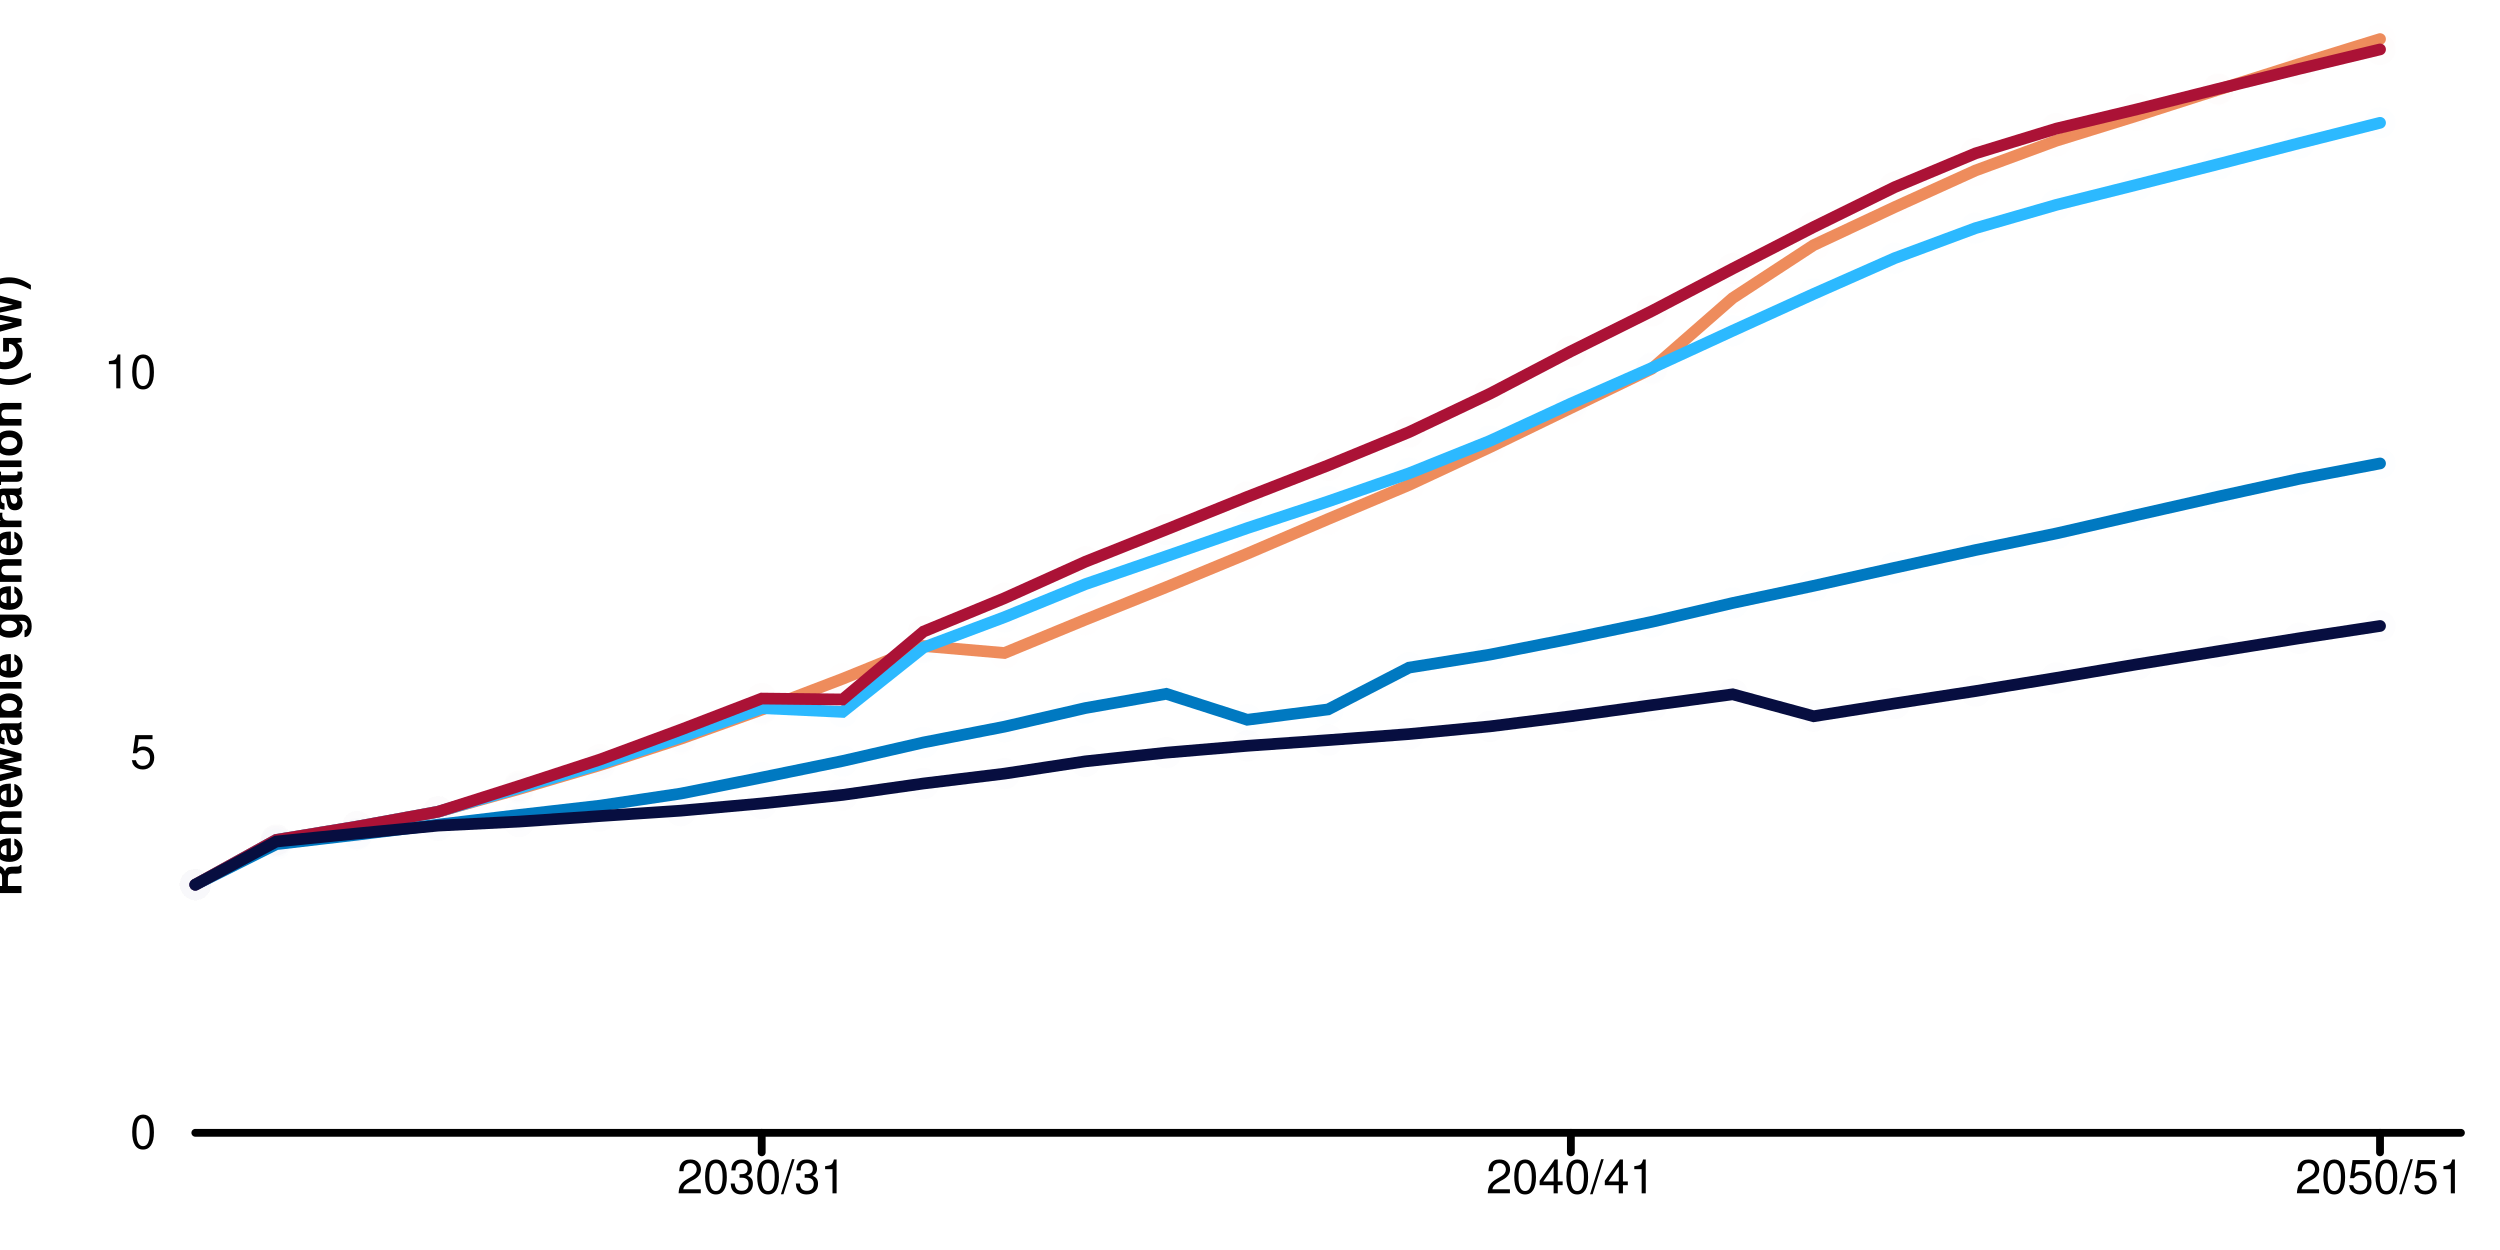
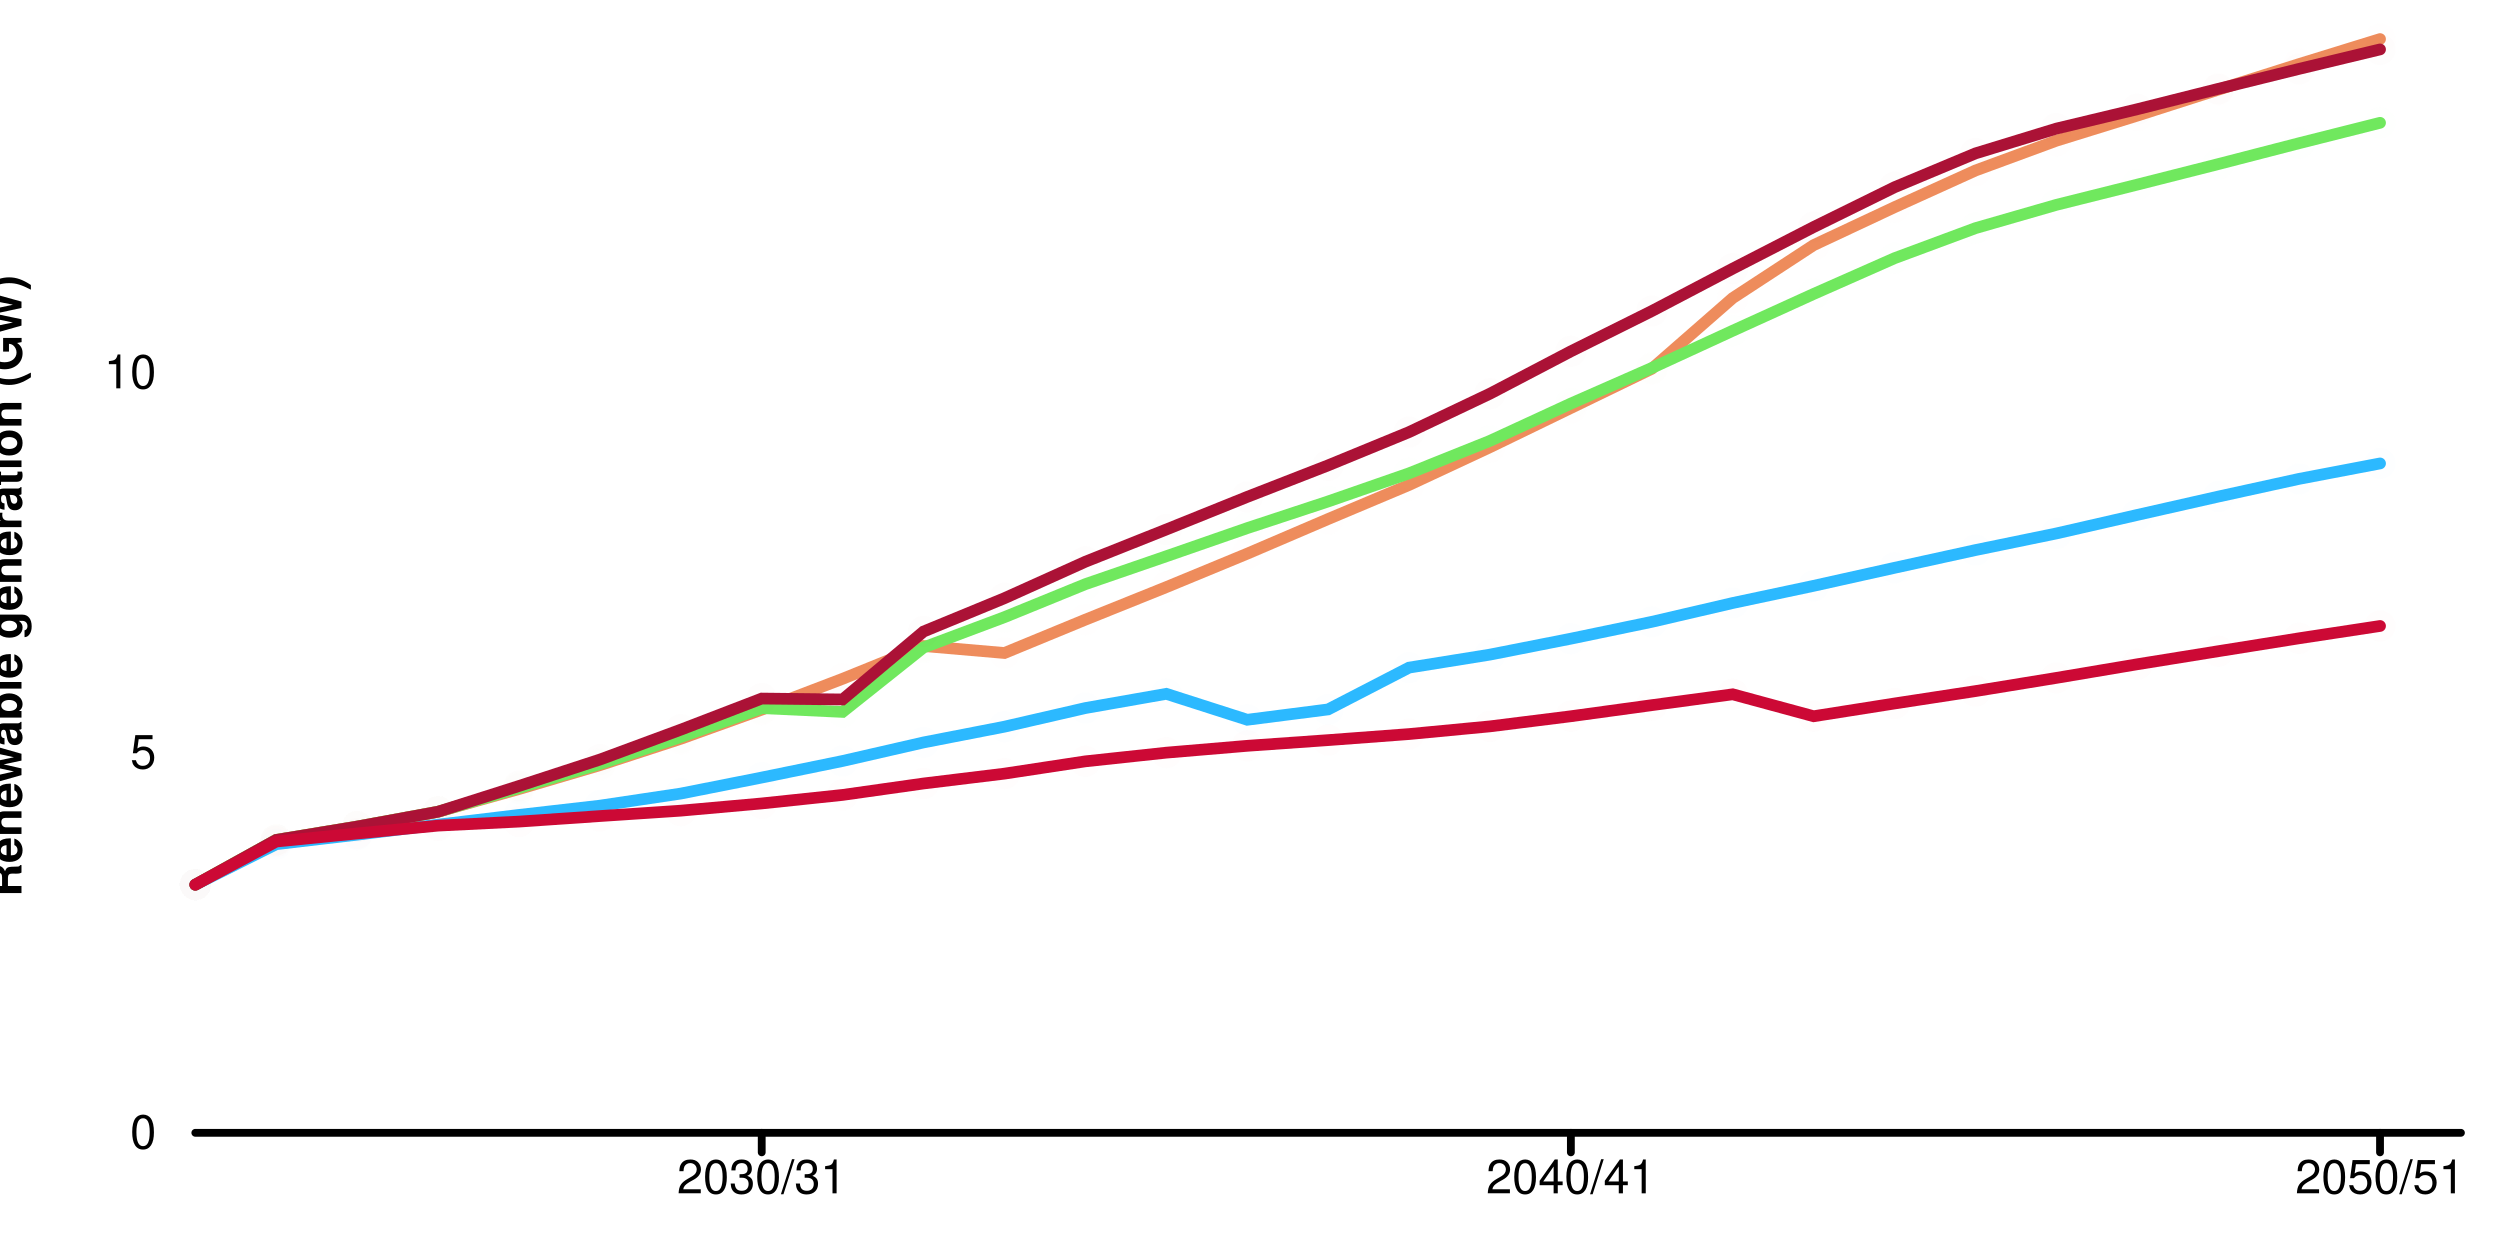
<svg xmlns="http://www.w3.org/2000/svg" width="640" height="320" viewBox="0 0 640 320" preserveAspectRatio="xMinYMin meet" overflow="visible" class="oi-chart-main" data-type="line-chart">
  <defs>
    <style>
	.series path.line { fill-opacity: 0; }
	.series path.line.dotted { stroke-dasharray: 12 20 }
	.series:hover path.line, .series.on path.line { stroke-width: 5; }
	.series .marker { opacity:0.01; }
	.series:hover .marker, .series.active .marker, .series .marker.selected { opacity:1!important; }
	.series .marker:hover, .series .marker.on { r: 6px!important; fill: black; }
	.grid { font-family: "Helvetica Neue",Helvetica,Arial,"Lucida Grande",sans-serif; }
	.grid line { stroke: rgb(0,0,0); stroke-width: 2; stroke-linecap: round; }
	.grid.grid-x text { text-anchor: middle; dominant-baseline: hanging; transform: translateY(10px); }
	.grid.grid-y text { text-anchor: end; dominant-baseline: middle; transform: translateX(-10px); }
	</style>
  </defs>
  <g class="grid grid-y">
    <line x1="50" y1="290" x2="630" y2="290" data-left="50" />
    <text x="50" y="290" text-anchor="end">0</text>
    <text x="50" y="192.703" text-anchor="end">5</text>
    <text x="50" y="95.407" text-anchor="end">10</text>
    <text style="text-anchor:middle;dominant-baseline:hanging;font-weight:bold;transform: translateY(150px) rotate(-90deg);">Renewable generation (GW)</text>
  </g>
  <g class="grid grid-x">
    <line class="tick" x1="195" y1="290" x2="195" y2="295" />
    <text x="195" y="290" text-anchor="middle">2030/31</text>
    <line class="tick" x1="402.143" y1="290" x2="402.143" y2="295" />
    <text x="402.143" y="290" text-anchor="middle">2040/41</text>
    <line class="tick" x1="609.286" y1="290" x2="609.286" y2="295" />
    <text x="609.286" y="290" text-anchor="middle">2050/51</text>
    <text style="text-anchor:middle;dominant-baseline:hanging;font-weight:bold;transform: translateY(150px) rotate(-90deg);" />
  </g>
  <g class="data-layer" role="table">
    <g data-scenario="electric-engagement" class="series series-1" tabindex="0" role="row" aria-label="Series: Electric Engagement" data-series="1">
      <path d="M 50.00,226.48L 70.71,215.02L 91.43,211.60L 112.14,207.80L 132.86,201.99L 153.57,195.88L 174.29,189.12L 195.00,181.67L 215.71,173.77L 236.43,165.38L 257.14,167.17L 277.86,158.63L 298.57,150.30L 319.29,141.74L 340.00,132.87L 360.71,124.15L 381.43,114.48L 402.14,104.44L 422.86,94.40L 443.57,76.30L 464.29,62.75L 485.00,53.04L 505.71,43.65L 526.43,36.02L 547.14,29.60L 567.86,22.96L 588.57,16.40L 609.29,10.00" id="Electric Engagement" class="line" stroke="#EE8C5C" stroke-width="3" stroke-linecap="round" />
      <circle class="marker" cx="50.00" cy="226.48" data-y="3.264" data-x="2023/24" data-i="0" data-series="1" r="4" fill="#EE8C5C" roll="cell" />
      <circle class="marker" cx="70.71" cy="215.02" data-y="3.853" data-x="2024/25" data-i="1" data-series="1" r="4" fill="#EE8C5C" roll="cell" />
      <circle class="marker" cx="91.43" cy="211.60" data-y="4.029" data-x="2025/26" data-i="2" data-series="1" r="4" fill="#EE8C5C" roll="cell" />
      <circle class="marker" cx="112.14" cy="207.80" data-y="4.224" data-x="2026/27" data-i="3" data-series="1" r="4" fill="#EE8C5C" roll="cell" />
      <circle class="marker" cx="132.86" cy="201.99" data-y="4.523" data-x="2027/28" data-i="4" data-series="1" r="4" fill="#EE8C5C" roll="cell" />
      <circle class="marker" cx="153.57" cy="195.88" data-y="4.837" data-x="2028/29" data-i="5" data-series="1" r="4" fill="#EE8C5C" roll="cell" />
      <circle class="marker" cx="174.29" cy="189.12" data-y="5.184" data-x="2029/30" data-i="6" data-series="1" r="4" fill="#EE8C5C" roll="cell" />
      <circle class="marker" cx="195.00" cy="181.67" data-y="5.567" data-x="2030/31" data-i="7" data-series="1" r="4" fill="#EE8C5C" roll="cell" />
      <circle class="marker" cx="215.71" cy="173.77" data-y="5.973" data-x="2031/32" data-i="8" data-series="1" r="4" fill="#EE8C5C" roll="cell" />
      <circle class="marker" cx="236.43" cy="165.38" data-y="6.404" data-x="2032/33" data-i="9" data-series="1" r="4" fill="#EE8C5C" roll="cell" />
      <circle class="marker" cx="257.14" cy="167.17" data-y="6.312" data-x="2033/34" data-i="10" data-series="1" r="4" fill="#EE8C5C" roll="cell" />
      <circle class="marker" cx="277.86" cy="158.63" data-y="6.751" data-x="2034/35" data-i="11" data-series="1" r="4" fill="#EE8C5C" roll="cell" />
      <circle class="marker" cx="298.57" cy="150.30" data-y="7.179" data-x="2035/36" data-i="12" data-series="1" r="4" fill="#EE8C5C" roll="cell" />
      <circle class="marker" cx="319.29" cy="141.74" data-y="7.619" data-x="2036/37" data-i="13" data-series="1" r="4" fill="#EE8C5C" roll="cell" />
      <circle class="marker" cx="340.00" cy="132.87" data-y="8.075" data-x="2037/38" data-i="14" data-series="1" r="4" fill="#EE8C5C" roll="cell" />
      <circle class="marker" cx="360.71" cy="124.15" data-y="8.523" data-x="2038/39" data-i="15" data-series="1" r="4" fill="#EE8C5C" roll="cell" />
      <circle class="marker" cx="381.43" cy="114.48" data-y="9.020" data-x="2039/40" data-i="16" data-series="1" r="4" fill="#EE8C5C" roll="cell" />
      <circle class="marker" cx="402.14" cy="104.44" data-y="9.536" data-x="2040/41" data-i="17" data-series="1" r="4" fill="#EE8C5C" roll="cell" />
      <circle class="marker" cx="422.86" cy="94.40" data-y="10.052" data-x="2041/42" data-i="18" data-series="1" r="4" fill="#EE8C5C" roll="cell" />
      <circle class="marker" cx="443.57" cy="76.30" data-y="10.982" data-x="2042/43" data-i="19" data-series="1" r="4" fill="#EE8C5C" roll="cell" />
      <circle class="marker" cx="464.29" cy="62.75" data-y="11.678" data-x="2043/44" data-i="20" data-series="1" r="4" fill="#EE8C5C" roll="cell" />
      <circle class="marker" cx="485.00" cy="53.04" data-y="12.177" data-x="2044/45" data-i="21" data-series="1" r="4" fill="#EE8C5C" roll="cell" />
      <circle class="marker" cx="505.71" cy="43.65" data-y="12.660" data-x="2045/46" data-i="22" data-series="1" r="4" fill="#EE8C5C" roll="cell" />
      <circle class="marker" cx="526.43" cy="36.02" data-y="13.052" data-x="2046/47" data-i="23" data-series="1" r="4" fill="#EE8C5C" roll="cell" />
      <circle class="marker" cx="547.14" cy="29.60" data-y="13.382" data-x="2047/48" data-i="24" data-series="1" r="4" fill="#EE8C5C" roll="cell" />
      <circle class="marker" cx="567.86" cy="22.96" data-y="13.723" data-x="2048/49" data-i="25" data-series="1" r="4" fill="#EE8C5C" roll="cell" />
      <circle class="marker" cx="588.57" cy="16.40" data-y="14.060" data-x="2049/50" data-i="26" data-series="1" r="4" fill="#EE8C5C" roll="cell" />
      <circle class="marker" cx="609.29" cy="10.00" data-y="14.389" data-x="2050/51" data-i="27" data-series="1" r="4" fill="#EE8C5C" roll="cell" />
    </g>
    <g data-scenario="hydrogen-evolution" class="series series-2" tabindex="0" role="row" aria-label="Series: Hydrogen Evolution" data-series="2">
-       <path d="M 50.00,226.48L 70.71,216.11L 91.43,213.68L 112.14,211.11L 132.86,208.62L 153.57,206.25L 174.29,203.15L 195.00,199.05L 215.71,194.81L 236.43,190.06L 257.14,186.03L 277.86,181.26L 298.57,177.62L 319.29,184.26L 340.00,181.61L 360.71,170.91L 381.43,167.58L 402.14,163.50L 422.86,159.19L 443.57,154.37L 464.29,149.97L 485.00,145.36L 505.71,140.82L 526.43,136.56L 547.14,131.82L 567.86,127.13L 588.57,122.59L 609.29,118.64" id="Hydrogen Evolution" class="line" stroke="#0079C1" stroke-width="3" stroke-linecap="round" />
-       <circle class="marker" cx="50.00" cy="226.48" data-y="3.264" data-x="2023/24" data-i="0" data-series="2" r="4" fill="#0079C1" roll="cell" />
-       <circle class="marker" cx="70.71" cy="216.11" data-y="3.797" data-x="2024/25" data-i="1" data-series="2" r="4" fill="#0079C1" roll="cell" />
-       <circle class="marker" cx="91.43" cy="213.68" data-y="3.922" data-x="2025/26" data-i="2" data-series="2" r="4" fill="#0079C1" roll="cell" />
-       <circle class="marker" cx="112.14" cy="211.11" data-y="4.054" data-x="2026/27" data-i="3" data-series="2" r="4" fill="#0079C1" roll="cell" />
-       <circle class="marker" cx="132.86" cy="208.62" data-y="4.182" data-x="2027/28" data-i="4" data-series="2" r="4" fill="#0079C1" roll="cell" />
-       <circle class="marker" cx="153.57" cy="206.25" data-y="4.304" data-x="2028/29" data-i="5" data-series="2" r="4" fill="#0079C1" roll="cell" />
-       <circle class="marker" cx="174.29" cy="203.15" data-y="4.463" data-x="2029/30" data-i="6" data-series="2" r="4" fill="#0079C1" roll="cell" />
-       <circle class="marker" cx="195.00" cy="199.05" data-y="4.674" data-x="2030/31" data-i="7" data-series="2" r="4" fill="#0079C1" roll="cell" />
-       <circle class="marker" cx="215.71" cy="194.81" data-y="4.892" data-x="2031/32" data-i="8" data-series="2" r="4" fill="#0079C1" roll="cell" />
-       <circle class="marker" cx="236.43" cy="190.06" data-y="5.136" data-x="2032/33" data-i="9" data-series="2" r="4" fill="#0079C1" roll="cell" />
-       <circle class="marker" cx="257.14" cy="186.03" data-y="5.343" data-x="2033/34" data-i="10" data-series="2" r="4" fill="#0079C1" roll="cell" />
-       <circle class="marker" cx="277.86" cy="181.26" data-y="5.588" data-x="2034/35" data-i="11" data-series="2" r="4" fill="#0079C1" roll="cell" />
-       <circle class="marker" cx="298.57" cy="177.62" data-y="5.775" data-x="2035/36" data-i="12" data-series="2" r="4" fill="#0079C1" roll="cell" />
-       <circle class="marker" cx="319.29" cy="184.26" data-y="5.434" data-x="2036/37" data-i="13" data-series="2" r="4" fill="#0079C1" roll="cell" />
-       <circle class="marker" cx="340.00" cy="181.61" data-y="5.570" data-x="2037/38" data-i="14" data-series="2" r="4" fill="#0079C1" roll="cell" />
-       <circle class="marker" cx="360.71" cy="170.91" data-y="6.120" data-x="2038/39" data-i="15" data-series="2" r="4" fill="#0079C1" roll="cell" />
-       <circle class="marker" cx="381.43" cy="167.58" data-y="6.291" data-x="2039/40" data-i="16" data-series="2" r="4" fill="#0079C1" roll="cell" />
-       <circle class="marker" cx="402.14" cy="163.50" data-y="6.501" data-x="2040/41" data-i="17" data-series="2" r="4" fill="#0079C1" roll="cell" />
-       <circle class="marker" cx="422.86" cy="159.19" data-y="6.722" data-x="2041/42" data-i="18" data-series="2" r="4" fill="#0079C1" roll="cell" />
-       <circle class="marker" cx="443.57" cy="154.37" data-y="6.970" data-x="2042/43" data-i="19" data-series="2" r="4" fill="#0079C1" roll="cell" />
-       <circle class="marker" cx="464.29" cy="149.97" data-y="7.196" data-x="2043/44" data-i="20" data-series="2" r="4" fill="#0079C1" roll="cell" />
-       <circle class="marker" cx="485.00" cy="145.36" data-y="7.433" data-x="2044/45" data-i="21" data-series="2" r="4" fill="#0079C1" roll="cell" />
-       <circle class="marker" cx="505.71" cy="140.82" data-y="7.666" data-x="2045/46" data-i="22" data-series="2" r="4" fill="#0079C1" roll="cell" />
-       <circle class="marker" cx="526.43" cy="136.56" data-y="7.885" data-x="2046/47" data-i="23" data-series="2" r="4" fill="#0079C1" roll="cell" />
-       <circle class="marker" cx="547.14" cy="131.82" data-y="8.129" data-x="2047/48" data-i="24" data-series="2" r="4" fill="#0079C1" roll="cell" />
-       <circle class="marker" cx="567.86" cy="127.13" data-y="8.370" data-x="2048/49" data-i="25" data-series="2" r="4" fill="#0079C1" roll="cell" />
-       <circle class="marker" cx="588.57" cy="122.59" data-y="8.603" data-x="2049/50" data-i="26" data-series="2" r="4" fill="#0079C1" roll="cell" />
-       <circle class="marker" cx="609.29" cy="118.64" data-y="8.806" data-x="2050/51" data-i="27" data-series="2" r="4" fill="#0079C1" roll="cell" />
+       <path d="M 50.00,226.48L 70.71,216.11L 91.43,213.68L 112.14,211.11L 132.86,208.62L 153.57,206.25L 174.29,203.15L 195.00,199.05L 215.71,194.81L 236.43,190.06L 257.14,186.03L 277.86,181.26L 298.57,177.62L 319.29,184.26L 340.00,181.61L 360.71,170.91L 381.43,167.58L 402.14,163.50L 422.86,159.19L 443.57,154.37L 464.29,149.97L 485.00,145.36L 505.71,140.82L 526.43,136.56L 547.14,131.82L 567.86,127.13L 588.57,122.59L 609.29,118.64" id="Hydrogen Evolution" class="line" stroke="#2CB9FF" stroke-width="3" stroke-linecap="round" />
+       <circle class="marker" cx="50.00" cy="226.48" data-y="3.264" data-x="2023/24" data-i="0" data-series="2" r="4" fill="#2CB9FF" roll="cell" />
+       <circle class="marker" cx="70.71" cy="216.11" data-y="3.797" data-x="2024/25" data-i="1" data-series="2" r="4" fill="#2CB9FF" roll="cell" />
+       <circle class="marker" cx="91.43" cy="213.68" data-y="3.922" data-x="2025/26" data-i="2" data-series="2" r="4" fill="#2CB9FF" roll="cell" />
+       <circle class="marker" cx="112.14" cy="211.11" data-y="4.054" data-x="2026/27" data-i="3" data-series="2" r="4" fill="#2CB9FF" roll="cell" />
+       <circle class="marker" cx="132.86" cy="208.62" data-y="4.182" data-x="2027/28" data-i="4" data-series="2" r="4" fill="#2CB9FF" roll="cell" />
+       <circle class="marker" cx="153.57" cy="206.25" data-y="4.304" data-x="2028/29" data-i="5" data-series="2" r="4" fill="#2CB9FF" roll="cell" />
+       <circle class="marker" cx="174.29" cy="203.15" data-y="4.463" data-x="2029/30" data-i="6" data-series="2" r="4" fill="#2CB9FF" roll="cell" />
+       <circle class="marker" cx="195.00" cy="199.05" data-y="4.674" data-x="2030/31" data-i="7" data-series="2" r="4" fill="#2CB9FF" roll="cell" />
+       <circle class="marker" cx="215.71" cy="194.81" data-y="4.892" data-x="2031/32" data-i="8" data-series="2" r="4" fill="#2CB9FF" roll="cell" />
+       <circle class="marker" cx="236.43" cy="190.06" data-y="5.136" data-x="2032/33" data-i="9" data-series="2" r="4" fill="#2CB9FF" roll="cell" />
+       <circle class="marker" cx="257.14" cy="186.03" data-y="5.343" data-x="2033/34" data-i="10" data-series="2" r="4" fill="#2CB9FF" roll="cell" />
+       <circle class="marker" cx="277.86" cy="181.26" data-y="5.588" data-x="2034/35" data-i="11" data-series="2" r="4" fill="#2CB9FF" roll="cell" />
+       <circle class="marker" cx="298.57" cy="177.62" data-y="5.775" data-x="2035/36" data-i="12" data-series="2" r="4" fill="#2CB9FF" roll="cell" />
+       <circle class="marker" cx="319.29" cy="184.26" data-y="5.434" data-x="2036/37" data-i="13" data-series="2" r="4" fill="#2CB9FF" roll="cell" />
+       <circle class="marker" cx="340.00" cy="181.61" data-y="5.570" data-x="2037/38" data-i="14" data-series="2" r="4" fill="#2CB9FF" roll="cell" />
+       <circle class="marker" cx="360.71" cy="170.91" data-y="6.120" data-x="2038/39" data-i="15" data-series="2" r="4" fill="#2CB9FF" roll="cell" />
+       <circle class="marker" cx="381.43" cy="167.58" data-y="6.291" data-x="2039/40" data-i="16" data-series="2" r="4" fill="#2CB9FF" roll="cell" />
+       <circle class="marker" cx="402.14" cy="163.50" data-y="6.501" data-x="2040/41" data-i="17" data-series="2" r="4" fill="#2CB9FF" roll="cell" />
+       <circle class="marker" cx="422.86" cy="159.19" data-y="6.722" data-x="2041/42" data-i="18" data-series="2" r="4" fill="#2CB9FF" roll="cell" />
+       <circle class="marker" cx="443.57" cy="154.37" data-y="6.970" data-x="2042/43" data-i="19" data-series="2" r="4" fill="#2CB9FF" roll="cell" />
+       <circle class="marker" cx="464.29" cy="149.97" data-y="7.196" data-x="2043/44" data-i="20" data-series="2" r="4" fill="#2CB9FF" roll="cell" />
+       <circle class="marker" cx="485.00" cy="145.36" data-y="7.433" data-x="2044/45" data-i="21" data-series="2" r="4" fill="#2CB9FF" roll="cell" />
+       <circle class="marker" cx="505.71" cy="140.82" data-y="7.666" data-x="2045/46" data-i="22" data-series="2" r="4" fill="#2CB9FF" roll="cell" />
+       <circle class="marker" cx="526.43" cy="136.56" data-y="7.885" data-x="2046/47" data-i="23" data-series="2" r="4" fill="#2CB9FF" roll="cell" />
+       <circle class="marker" cx="547.14" cy="131.82" data-y="8.129" data-x="2047/48" data-i="24" data-series="2" r="4" fill="#2CB9FF" roll="cell" />
+       <circle class="marker" cx="567.86" cy="127.13" data-y="8.370" data-x="2048/49" data-i="25" data-series="2" r="4" fill="#2CB9FF" roll="cell" />
+       <circle class="marker" cx="588.57" cy="122.59" data-y="8.603" data-x="2049/50" data-i="26" data-series="2" r="4" fill="#2CB9FF" roll="cell" />
+       <circle class="marker" cx="609.29" cy="118.64" data-y="8.806" data-x="2050/51" data-i="27" data-series="2" r="4" fill="#2CB9FF" roll="cell" />
    </g>
    <g data-scenario="holistic-transition" class="series series-3" tabindex="0" role="row" aria-label="Series: Holistic Transition" data-series="3">
-       <path d="M 50.00,226.48L 70.71,215.02L 91.43,211.60L 112.14,207.80L 132.86,201.71L 153.57,195.58L 174.29,188.66L 195.00,181.28L 215.71,182.25L 236.43,165.75L 257.14,157.99L 277.86,149.54L 298.57,142.40L 319.29,135.20L 340.00,128.37L 360.71,121.17L 381.43,112.86L 402.14,103.31L 422.86,94.20L 443.57,84.67L 464.29,75.25L 485.00,66.10L 505.71,58.41L 526.43,52.44L 547.14,47.26L 567.86,42.01L 588.57,36.66L 609.29,31.44" id="Holistic Transition" class="line" stroke="#2CB9FF" stroke-width="3" stroke-linecap="round" />
-       <circle class="marker" cx="50.00" cy="226.48" data-y="3.264" data-x="2023/24" data-i="0" data-series="3" r="4" fill="#2CB9FF" roll="cell" />
-       <circle class="marker" cx="70.71" cy="215.02" data-y="3.853" data-x="2024/25" data-i="1" data-series="3" r="4" fill="#2CB9FF" roll="cell" />
-       <circle class="marker" cx="91.43" cy="211.60" data-y="4.029" data-x="2025/26" data-i="2" data-series="3" r="4" fill="#2CB9FF" roll="cell" />
-       <circle class="marker" cx="112.14" cy="207.80" data-y="4.224" data-x="2026/27" data-i="3" data-series="3" r="4" fill="#2CB9FF" roll="cell" />
-       <circle class="marker" cx="132.86" cy="201.71" data-y="4.537" data-x="2027/28" data-i="4" data-series="3" r="4" fill="#2CB9FF" roll="cell" />
-       <circle class="marker" cx="153.57" cy="195.58" data-y="4.852" data-x="2028/29" data-i="5" data-series="3" r="4" fill="#2CB9FF" roll="cell" />
-       <circle class="marker" cx="174.29" cy="188.66" data-y="5.208" data-x="2029/30" data-i="6" data-series="3" r="4" fill="#2CB9FF" roll="cell" />
-       <circle class="marker" cx="195.00" cy="181.28" data-y="5.587" data-x="2030/31" data-i="7" data-series="3" r="4" fill="#2CB9FF" roll="cell" />
-       <circle class="marker" cx="215.71" cy="182.25" data-y="5.537" data-x="2031/32" data-i="8" data-series="3" r="4" fill="#2CB9FF" roll="cell" />
-       <circle class="marker" cx="236.43" cy="165.75" data-y="6.385" data-x="2032/33" data-i="9" data-series="3" r="4" fill="#2CB9FF" roll="cell" />
-       <circle class="marker" cx="257.14" cy="157.99" data-y="6.784" data-x="2033/34" data-i="10" data-series="3" r="4" fill="#2CB9FF" roll="cell" />
-       <circle class="marker" cx="277.86" cy="149.54" data-y="7.218" data-x="2034/35" data-i="11" data-series="3" r="4" fill="#2CB9FF" roll="cell" />
-       <circle class="marker" cx="298.57" cy="142.40" data-y="7.585" data-x="2035/36" data-i="12" data-series="3" r="4" fill="#2CB9FF" roll="cell" />
-       <circle class="marker" cx="319.29" cy="135.20" data-y="7.955" data-x="2036/37" data-i="13" data-series="3" r="4" fill="#2CB9FF" roll="cell" />
-       <circle class="marker" cx="340.00" cy="128.37" data-y="8.306" data-x="2037/38" data-i="14" data-series="3" r="4" fill="#2CB9FF" roll="cell" />
-       <circle class="marker" cx="360.71" cy="121.17" data-y="8.676" data-x="2038/39" data-i="15" data-series="3" r="4" fill="#2CB9FF" roll="cell" />
-       <circle class="marker" cx="381.43" cy="112.86" data-y="9.103" data-x="2039/40" data-i="16" data-series="3" r="4" fill="#2CB9FF" roll="cell" />
-       <circle class="marker" cx="402.14" cy="103.31" data-y="9.594" data-x="2040/41" data-i="17" data-series="3" r="4" fill="#2CB9FF" roll="cell" />
-       <circle class="marker" cx="422.86" cy="94.20" data-y="10.062" data-x="2041/42" data-i="18" data-series="3" r="4" fill="#2CB9FF" roll="cell" />
-       <circle class="marker" cx="443.57" cy="84.67" data-y="10.552" data-x="2042/43" data-i="19" data-series="3" r="4" fill="#2CB9FF" roll="cell" />
-       <circle class="marker" cx="464.29" cy="75.25" data-y="11.036" data-x="2043/44" data-i="20" data-series="3" r="4" fill="#2CB9FF" roll="cell" />
-       <circle class="marker" cx="485.00" cy="66.10" data-y="11.506" data-x="2044/45" data-i="21" data-series="3" r="4" fill="#2CB9FF" roll="cell" />
-       <circle class="marker" cx="505.71" cy="58.41" data-y="11.901" data-x="2045/46" data-i="22" data-series="3" r="4" fill="#2CB9FF" roll="cell" />
-       <circle class="marker" cx="526.43" cy="52.44" data-y="12.208" data-x="2046/47" data-i="23" data-series="3" r="4" fill="#2CB9FF" roll="cell" />
-       <circle class="marker" cx="547.14" cy="47.26" data-y="12.474" data-x="2047/48" data-i="24" data-series="3" r="4" fill="#2CB9FF" roll="cell" />
-       <circle class="marker" cx="567.86" cy="42.01" data-y="12.744" data-x="2048/49" data-i="25" data-series="3" r="4" fill="#2CB9FF" roll="cell" />
-       <circle class="marker" cx="588.57" cy="36.66" data-y="13.019" data-x="2049/50" data-i="26" data-series="3" r="4" fill="#2CB9FF" roll="cell" />
-       <circle class="marker" cx="609.29" cy="31.44" data-y="13.287" data-x="2050/51" data-i="27" data-series="3" r="4" fill="#2CB9FF" roll="cell" />
+       <path d="M 50.00,226.48L 70.71,215.02L 91.43,211.60L 112.14,207.80L 132.86,201.71L 153.57,195.58L 174.29,188.66L 195.00,181.28L 215.71,182.25L 236.43,165.75L 257.14,157.99L 277.86,149.54L 298.57,142.40L 319.29,135.20L 340.00,128.37L 360.71,121.17L 381.43,112.86L 402.14,103.31L 422.86,94.20L 443.57,84.67L 464.29,75.25L 485.00,66.10L 505.71,58.41L 526.43,52.44L 547.14,47.26L 567.86,42.01L 588.57,36.66L 609.29,31.44" id="Holistic Transition" class="line" stroke="#70E85E" stroke-width="3" stroke-linecap="round" />
+       <circle class="marker" cx="50.00" cy="226.48" data-y="3.264" data-x="2023/24" data-i="0" data-series="3" r="4" fill="#70E85E" roll="cell" />
+       <circle class="marker" cx="70.71" cy="215.02" data-y="3.853" data-x="2024/25" data-i="1" data-series="3" r="4" fill="#70E85E" roll="cell" />
+       <circle class="marker" cx="91.43" cy="211.60" data-y="4.029" data-x="2025/26" data-i="2" data-series="3" r="4" fill="#70E85E" roll="cell" />
+       <circle class="marker" cx="112.14" cy="207.80" data-y="4.224" data-x="2026/27" data-i="3" data-series="3" r="4" fill="#70E85E" roll="cell" />
+       <circle class="marker" cx="132.86" cy="201.71" data-y="4.537" data-x="2027/28" data-i="4" data-series="3" r="4" fill="#70E85E" roll="cell" />
+       <circle class="marker" cx="153.57" cy="195.58" data-y="4.852" data-x="2028/29" data-i="5" data-series="3" r="4" fill="#70E85E" roll="cell" />
+       <circle class="marker" cx="174.29" cy="188.66" data-y="5.208" data-x="2029/30" data-i="6" data-series="3" r="4" fill="#70E85E" roll="cell" />
+       <circle class="marker" cx="195.00" cy="181.28" data-y="5.587" data-x="2030/31" data-i="7" data-series="3" r="4" fill="#70E85E" roll="cell" />
+       <circle class="marker" cx="215.71" cy="182.25" data-y="5.537" data-x="2031/32" data-i="8" data-series="3" r="4" fill="#70E85E" roll="cell" />
+       <circle class="marker" cx="236.43" cy="165.75" data-y="6.385" data-x="2032/33" data-i="9" data-series="3" r="4" fill="#70E85E" roll="cell" />
+       <circle class="marker" cx="257.14" cy="157.99" data-y="6.784" data-x="2033/34" data-i="10" data-series="3" r="4" fill="#70E85E" roll="cell" />
+       <circle class="marker" cx="277.86" cy="149.54" data-y="7.218" data-x="2034/35" data-i="11" data-series="3" r="4" fill="#70E85E" roll="cell" />
+       <circle class="marker" cx="298.57" cy="142.40" data-y="7.585" data-x="2035/36" data-i="12" data-series="3" r="4" fill="#70E85E" roll="cell" />
+       <circle class="marker" cx="319.29" cy="135.20" data-y="7.955" data-x="2036/37" data-i="13" data-series="3" r="4" fill="#70E85E" roll="cell" />
+       <circle class="marker" cx="340.00" cy="128.37" data-y="8.306" data-x="2037/38" data-i="14" data-series="3" r="4" fill="#70E85E" roll="cell" />
+       <circle class="marker" cx="360.71" cy="121.17" data-y="8.676" data-x="2038/39" data-i="15" data-series="3" r="4" fill="#70E85E" roll="cell" />
+       <circle class="marker" cx="381.43" cy="112.86" data-y="9.103" data-x="2039/40" data-i="16" data-series="3" r="4" fill="#70E85E" roll="cell" />
+       <circle class="marker" cx="402.14" cy="103.31" data-y="9.594" data-x="2040/41" data-i="17" data-series="3" r="4" fill="#70E85E" roll="cell" />
+       <circle class="marker" cx="422.86" cy="94.20" data-y="10.062" data-x="2041/42" data-i="18" data-series="3" r="4" fill="#70E85E" roll="cell" />
+       <circle class="marker" cx="443.57" cy="84.67" data-y="10.552" data-x="2042/43" data-i="19" data-series="3" r="4" fill="#70E85E" roll="cell" />
+       <circle class="marker" cx="464.29" cy="75.25" data-y="11.036" data-x="2043/44" data-i="20" data-series="3" r="4" fill="#70E85E" roll="cell" />
+       <circle class="marker" cx="485.00" cy="66.10" data-y="11.506" data-x="2044/45" data-i="21" data-series="3" r="4" fill="#70E85E" roll="cell" />
+       <circle class="marker" cx="505.71" cy="58.41" data-y="11.901" data-x="2045/46" data-i="22" data-series="3" r="4" fill="#70E85E" roll="cell" />
+       <circle class="marker" cx="526.43" cy="52.44" data-y="12.208" data-x="2046/47" data-i="23" data-series="3" r="4" fill="#70E85E" roll="cell" />
+       <circle class="marker" cx="547.14" cy="47.26" data-y="12.474" data-x="2047/48" data-i="24" data-series="3" r="4" fill="#70E85E" roll="cell" />
+       <circle class="marker" cx="567.86" cy="42.01" data-y="12.744" data-x="2048/49" data-i="25" data-series="3" r="4" fill="#70E85E" roll="cell" />
+       <circle class="marker" cx="588.57" cy="36.66" data-y="13.019" data-x="2049/50" data-i="26" data-series="3" r="4" fill="#70E85E" roll="cell" />
+       <circle class="marker" cx="609.29" cy="31.44" data-y="13.287" data-x="2050/51" data-i="27" data-series="3" r="4" fill="#70E85E" roll="cell" />
    </g>
    <g data-scenario="npg-reference-scenario" class="series series-4" tabindex="0" role="row" aria-label="Series: NPg Reference Scenario" data-series="4">
      <path d="M 50.00,226.48L 70.71,215.02L 91.43,211.60L 112.14,207.80L 132.86,201.21L 153.57,194.45L 174.29,186.79L 195.00,178.83L 215.71,179.06L 236.43,161.67L 257.14,153.14L 277.86,143.80L 298.57,135.55L 319.29,127.20L 340.00,119.13L 360.71,110.62L 381.43,100.78L 402.14,89.94L 422.86,79.63L 443.57,68.77L 464.29,58.12L 485.00,47.93L 505.71,39.27L 526.43,32.92L 547.14,27.96L 567.86,22.75L 588.57,17.63L 609.29,12.65" id="NPg Reference Scenario" class="line" stroke="#ab1236" stroke-width="3" stroke-linecap="round" />
      <circle class="marker" cx="50.00" cy="226.48" data-y="3.264" data-x="2023/24" data-i="0" data-series="4" r="4" fill="#ab1236" roll="cell" />
      <circle class="marker" cx="70.71" cy="215.02" data-y="3.853" data-x="2024/25" data-i="1" data-series="4" r="4" fill="#ab1236" roll="cell" />
      <circle class="marker" cx="91.43" cy="211.60" data-y="4.029" data-x="2025/26" data-i="2" data-series="4" r="4" fill="#ab1236" roll="cell" />
      <circle class="marker" cx="112.14" cy="207.80" data-y="4.224" data-x="2026/27" data-i="3" data-series="4" r="4" fill="#ab1236" roll="cell" />
      <circle class="marker" cx="132.86" cy="201.21" data-y="4.563" data-x="2027/28" data-i="4" data-series="4" r="4" fill="#ab1236" roll="cell" />
      <circle class="marker" cx="153.57" cy="194.45" data-y="4.910" data-x="2028/29" data-i="5" data-series="4" r="4" fill="#ab1236" roll="cell" />
      <circle class="marker" cx="174.29" cy="186.79" data-y="5.304" data-x="2029/30" data-i="6" data-series="4" r="4" fill="#ab1236" roll="cell" />
      <circle class="marker" cx="195.00" cy="178.83" data-y="5.713" data-x="2030/31" data-i="7" data-series="4" r="4" fill="#ab1236" roll="cell" />
      <circle class="marker" cx="215.71" cy="179.06" data-y="5.701" data-x="2031/32" data-i="8" data-series="4" r="4" fill="#ab1236" roll="cell" />
      <circle class="marker" cx="236.43" cy="161.67" data-y="6.595" data-x="2032/33" data-i="9" data-series="4" r="4" fill="#ab1236" roll="cell" />
      <circle class="marker" cx="257.14" cy="153.14" data-y="7.033" data-x="2033/34" data-i="10" data-series="4" r="4" fill="#ab1236" roll="cell" />
      <circle class="marker" cx="277.86" cy="143.80" data-y="7.513" data-x="2034/35" data-i="11" data-series="4" r="4" fill="#ab1236" roll="cell" />
      <circle class="marker" cx="298.57" cy="135.55" data-y="7.937" data-x="2035/36" data-i="12" data-series="4" r="4" fill="#ab1236" roll="cell" />
      <circle class="marker" cx="319.29" cy="127.20" data-y="8.366" data-x="2036/37" data-i="13" data-series="4" r="4" fill="#ab1236" roll="cell" />
      <circle class="marker" cx="340.00" cy="119.13" data-y="8.781" data-x="2037/38" data-i="14" data-series="4" r="4" fill="#ab1236" roll="cell" />
      <circle class="marker" cx="360.71" cy="110.62" data-y="9.218" data-x="2038/39" data-i="15" data-series="4" r="4" fill="#ab1236" roll="cell" />
      <circle class="marker" cx="381.43" cy="100.78" data-y="9.724" data-x="2039/40" data-i="16" data-series="4" r="4" fill="#ab1236" roll="cell" />
      <circle class="marker" cx="402.14" cy="89.94" data-y="10.281" data-x="2040/41" data-i="17" data-series="4" r="4" fill="#ab1236" roll="cell" />
      <circle class="marker" cx="422.86" cy="79.63" data-y="10.811" data-x="2041/42" data-i="18" data-series="4" r="4" fill="#ab1236" roll="cell" />
      <circle class="marker" cx="443.57" cy="68.77" data-y="11.369" data-x="2042/43" data-i="19" data-series="4" r="4" fill="#ab1236" roll="cell" />
      <circle class="marker" cx="464.29" cy="58.12" data-y="11.916" data-x="2043/44" data-i="20" data-series="4" r="4" fill="#ab1236" roll="cell" />
      <circle class="marker" cx="485.00" cy="47.93" data-y="12.440" data-x="2044/45" data-i="21" data-series="4" r="4" fill="#ab1236" roll="cell" />
      <circle class="marker" cx="505.71" cy="39.27" data-y="12.885" data-x="2045/46" data-i="22" data-series="4" r="4" fill="#ab1236" roll="cell" />
      <circle class="marker" cx="526.43" cy="32.92" data-y="13.211" data-x="2046/47" data-i="23" data-series="4" r="4" fill="#ab1236" roll="cell" />
      <circle class="marker" cx="547.14" cy="27.96" data-y="13.466" data-x="2047/48" data-i="24" data-series="4" r="4" fill="#ab1236" roll="cell" />
      <circle class="marker" cx="567.86" cy="22.75" data-y="13.734" data-x="2048/49" data-i="25" data-series="4" r="4" fill="#ab1236" roll="cell" />
      <circle class="marker" cx="588.57" cy="17.63" data-y="13.997" data-x="2049/50" data-i="26" data-series="4" r="4" fill="#ab1236" roll="cell" />
      <circle class="marker" cx="609.29" cy="12.65" data-y="14.253" data-x="2050/51" data-i="27" data-series="4" r="4" fill="#ab1236" roll="cell" />
    </g>
    <g data-scenario="counterfactual" class="series series-5" tabindex="0" role="row" aria-label="Series: Counterfactual" data-series="5">
-       <path d="M 50.00,226.48L 70.71,215.43L 91.43,213.37L 112.14,211.36L 132.86,210.33L 153.57,208.91L 174.29,207.53L 195.00,205.68L 215.71,203.50L 236.43,200.57L 257.14,198.05L 277.86,194.90L 298.57,192.68L 319.29,190.93L 340.00,189.47L 360.71,187.92L 381.43,185.95L 402.14,183.36L 422.86,180.52L 443.57,177.74L 464.29,183.36L 485.00,180.09L 505.71,176.92L 526.43,173.54L 547.14,170.05L 567.86,166.71L 588.57,163.40L 609.29,160.25" id="Counterfactual" class="line" stroke="#070E40" stroke-width="3" stroke-linecap="round" />
-       <circle class="marker" cx="50.00" cy="226.48" data-y="3.264" data-x="2023/24" data-i="0" data-series="5" r="4" fill="#070E40" roll="cell" />
-       <circle class="marker" cx="70.71" cy="215.43" data-y="3.832" data-x="2024/25" data-i="1" data-series="5" r="4" fill="#070E40" roll="cell" />
-       <circle class="marker" cx="91.43" cy="213.37" data-y="3.938" data-x="2025/26" data-i="2" data-series="5" r="4" fill="#070E40" roll="cell" />
-       <circle class="marker" cx="112.14" cy="211.36" data-y="4.041" data-x="2026/27" data-i="3" data-series="5" r="4" fill="#070E40" roll="cell" />
-       <circle class="marker" cx="132.86" cy="210.33" data-y="4.094" data-x="2027/28" data-i="4" data-series="5" r="4" fill="#070E40" roll="cell" />
-       <circle class="marker" cx="153.57" cy="208.91" data-y="4.167" data-x="2028/29" data-i="5" data-series="5" r="4" fill="#070E40" roll="cell" />
-       <circle class="marker" cx="174.29" cy="207.53" data-y="4.238" data-x="2029/30" data-i="6" data-series="5" r="4" fill="#070E40" roll="cell" />
-       <circle class="marker" cx="195.00" cy="205.68" data-y="4.333" data-x="2030/31" data-i="7" data-series="5" r="4" fill="#070E40" roll="cell" />
-       <circle class="marker" cx="215.71" cy="203.50" data-y="4.445" data-x="2031/32" data-i="8" data-series="5" r="4" fill="#070E40" roll="cell" />
-       <circle class="marker" cx="236.43" cy="200.57" data-y="4.596" data-x="2032/33" data-i="9" data-series="5" r="4" fill="#070E40" roll="cell" />
-       <circle class="marker" cx="257.14" cy="198.05" data-y="4.725" data-x="2033/34" data-i="10" data-series="5" r="4" fill="#070E40" roll="cell" />
-       <circle class="marker" cx="277.86" cy="194.90" data-y="4.887" data-x="2034/35" data-i="11" data-series="5" r="4" fill="#070E40" roll="cell" />
-       <circle class="marker" cx="298.57" cy="192.68" data-y="5.001" data-x="2035/36" data-i="12" data-series="5" r="4" fill="#070E40" roll="cell" />
-       <circle class="marker" cx="319.29" cy="190.93" data-y="5.091" data-x="2036/37" data-i="13" data-series="5" r="4" fill="#070E40" roll="cell" />
-       <circle class="marker" cx="340.00" cy="189.47" data-y="5.166" data-x="2037/38" data-i="14" data-series="5" r="4" fill="#070E40" roll="cell" />
-       <circle class="marker" cx="360.71" cy="187.92" data-y="5.246" data-x="2038/39" data-i="15" data-series="5" r="4" fill="#070E40" roll="cell" />
-       <circle class="marker" cx="381.43" cy="185.95" data-y="5.347" data-x="2039/40" data-i="16" data-series="5" r="4" fill="#070E40" roll="cell" />
-       <circle class="marker" cx="402.14" cy="183.36" data-y="5.480" data-x="2040/41" data-i="17" data-series="5" r="4" fill="#070E40" roll="cell" />
-       <circle class="marker" cx="422.86" cy="180.52" data-y="5.626" data-x="2041/42" data-i="18" data-series="5" r="4" fill="#070E40" roll="cell" />
-       <circle class="marker" cx="443.57" cy="177.74" data-y="5.769" data-x="2042/43" data-i="19" data-series="5" r="4" fill="#070E40" roll="cell" />
-       <circle class="marker" cx="464.29" cy="183.36" data-y="5.480" data-x="2043/44" data-i="20" data-series="5" r="4" fill="#070E40" roll="cell" />
-       <circle class="marker" cx="485.00" cy="180.09" data-y="5.648" data-x="2044/45" data-i="21" data-series="5" r="4" fill="#070E40" roll="cell" />
-       <circle class="marker" cx="505.71" cy="176.92" data-y="5.811" data-x="2045/46" data-i="22" data-series="5" r="4" fill="#070E40" roll="cell" />
-       <circle class="marker" cx="526.43" cy="173.54" data-y="5.985" data-x="2046/47" data-i="23" data-series="5" r="4" fill="#070E40" roll="cell" />
-       <circle class="marker" cx="547.14" cy="170.05" data-y="6.164" data-x="2047/48" data-i="24" data-series="5" r="4" fill="#070E40" roll="cell" />
-       <circle class="marker" cx="567.86" cy="166.71" data-y="6.336" data-x="2048/49" data-i="25" data-series="5" r="4" fill="#070E40" roll="cell" />
-       <circle class="marker" cx="588.57" cy="163.40" data-y="6.506" data-x="2049/50" data-i="26" data-series="5" r="4" fill="#070E40" roll="cell" />
-       <circle class="marker" cx="609.29" cy="160.25" data-y="6.668" data-x="2050/51" data-i="27" data-series="5" r="4" fill="#070E40" roll="cell" />
+       <path d="M 50.00,226.48L 70.71,215.43L 91.43,213.37L 112.14,211.36L 132.86,210.33L 153.57,208.91L 174.29,207.53L 195.00,205.68L 215.71,203.50L 236.43,200.57L 257.14,198.05L 277.86,194.90L 298.57,192.68L 319.29,190.93L 340.00,189.47L 360.71,187.92L 381.43,185.95L 402.14,183.36L 422.86,180.52L 443.57,177.74L 464.29,183.36L 485.00,180.09L 505.71,176.92L 526.43,173.54L 547.14,170.05L 567.86,166.71L 588.57,163.40L 609.29,160.25" id="Counterfactual" class="line" stroke="#cc0935" stroke-width="3" stroke-linecap="round" />
+       <circle class="marker" cx="50.00" cy="226.48" data-y="3.264" data-x="2023/24" data-i="0" data-series="5" r="4" fill="#cc0935" roll="cell" />
+       <circle class="marker" cx="70.71" cy="215.43" data-y="3.832" data-x="2024/25" data-i="1" data-series="5" r="4" fill="#cc0935" roll="cell" />
+       <circle class="marker" cx="91.43" cy="213.37" data-y="3.938" data-x="2025/26" data-i="2" data-series="5" r="4" fill="#cc0935" roll="cell" />
+       <circle class="marker" cx="112.14" cy="211.36" data-y="4.041" data-x="2026/27" data-i="3" data-series="5" r="4" fill="#cc0935" roll="cell" />
+       <circle class="marker" cx="132.86" cy="210.33" data-y="4.094" data-x="2027/28" data-i="4" data-series="5" r="4" fill="#cc0935" roll="cell" />
+       <circle class="marker" cx="153.57" cy="208.91" data-y="4.167" data-x="2028/29" data-i="5" data-series="5" r="4" fill="#cc0935" roll="cell" />
+       <circle class="marker" cx="174.29" cy="207.53" data-y="4.238" data-x="2029/30" data-i="6" data-series="5" r="4" fill="#cc0935" roll="cell" />
+       <circle class="marker" cx="195.00" cy="205.68" data-y="4.333" data-x="2030/31" data-i="7" data-series="5" r="4" fill="#cc0935" roll="cell" />
+       <circle class="marker" cx="215.71" cy="203.50" data-y="4.445" data-x="2031/32" data-i="8" data-series="5" r="4" fill="#cc0935" roll="cell" />
+       <circle class="marker" cx="236.43" cy="200.57" data-y="4.596" data-x="2032/33" data-i="9" data-series="5" r="4" fill="#cc0935" roll="cell" />
+       <circle class="marker" cx="257.14" cy="198.05" data-y="4.725" data-x="2033/34" data-i="10" data-series="5" r="4" fill="#cc0935" roll="cell" />
+       <circle class="marker" cx="277.86" cy="194.90" data-y="4.887" data-x="2034/35" data-i="11" data-series="5" r="4" fill="#cc0935" roll="cell" />
+       <circle class="marker" cx="298.57" cy="192.68" data-y="5.001" data-x="2035/36" data-i="12" data-series="5" r="4" fill="#cc0935" roll="cell" />
+       <circle class="marker" cx="319.29" cy="190.93" data-y="5.091" data-x="2036/37" data-i="13" data-series="5" r="4" fill="#cc0935" roll="cell" />
+       <circle class="marker" cx="340.00" cy="189.47" data-y="5.166" data-x="2037/38" data-i="14" data-series="5" r="4" fill="#cc0935" roll="cell" />
+       <circle class="marker" cx="360.71" cy="187.92" data-y="5.246" data-x="2038/39" data-i="15" data-series="5" r="4" fill="#cc0935" roll="cell" />
+       <circle class="marker" cx="381.43" cy="185.95" data-y="5.347" data-x="2039/40" data-i="16" data-series="5" r="4" fill="#cc0935" roll="cell" />
+       <circle class="marker" cx="402.14" cy="183.36" data-y="5.480" data-x="2040/41" data-i="17" data-series="5" r="4" fill="#cc0935" roll="cell" />
+       <circle class="marker" cx="422.86" cy="180.52" data-y="5.626" data-x="2041/42" data-i="18" data-series="5" r="4" fill="#cc0935" roll="cell" />
+       <circle class="marker" cx="443.57" cy="177.74" data-y="5.769" data-x="2042/43" data-i="19" data-series="5" r="4" fill="#cc0935" roll="cell" />
+       <circle class="marker" cx="464.29" cy="183.36" data-y="5.480" data-x="2043/44" data-i="20" data-series="5" r="4" fill="#cc0935" roll="cell" />
+       <circle class="marker" cx="485.00" cy="180.09" data-y="5.648" data-x="2044/45" data-i="21" data-series="5" r="4" fill="#cc0935" roll="cell" />
+       <circle class="marker" cx="505.71" cy="176.92" data-y="5.811" data-x="2045/46" data-i="22" data-series="5" r="4" fill="#cc0935" roll="cell" />
+       <circle class="marker" cx="526.43" cy="173.54" data-y="5.985" data-x="2046/47" data-i="23" data-series="5" r="4" fill="#cc0935" roll="cell" />
+       <circle class="marker" cx="547.14" cy="170.05" data-y="6.164" data-x="2047/48" data-i="24" data-series="5" r="4" fill="#cc0935" roll="cell" />
+       <circle class="marker" cx="567.86" cy="166.71" data-y="6.336" data-x="2048/49" data-i="25" data-series="5" r="4" fill="#cc0935" roll="cell" />
+       <circle class="marker" cx="588.57" cy="163.40" data-y="6.506" data-x="2049/50" data-i="26" data-series="5" r="4" fill="#cc0935" roll="cell" />
+       <circle class="marker" cx="609.29" cy="160.25" data-y="6.668" data-x="2050/51" data-i="27" data-series="5" r="4" fill="#cc0935" roll="cell" />
    </g>
  </g>
</svg>
